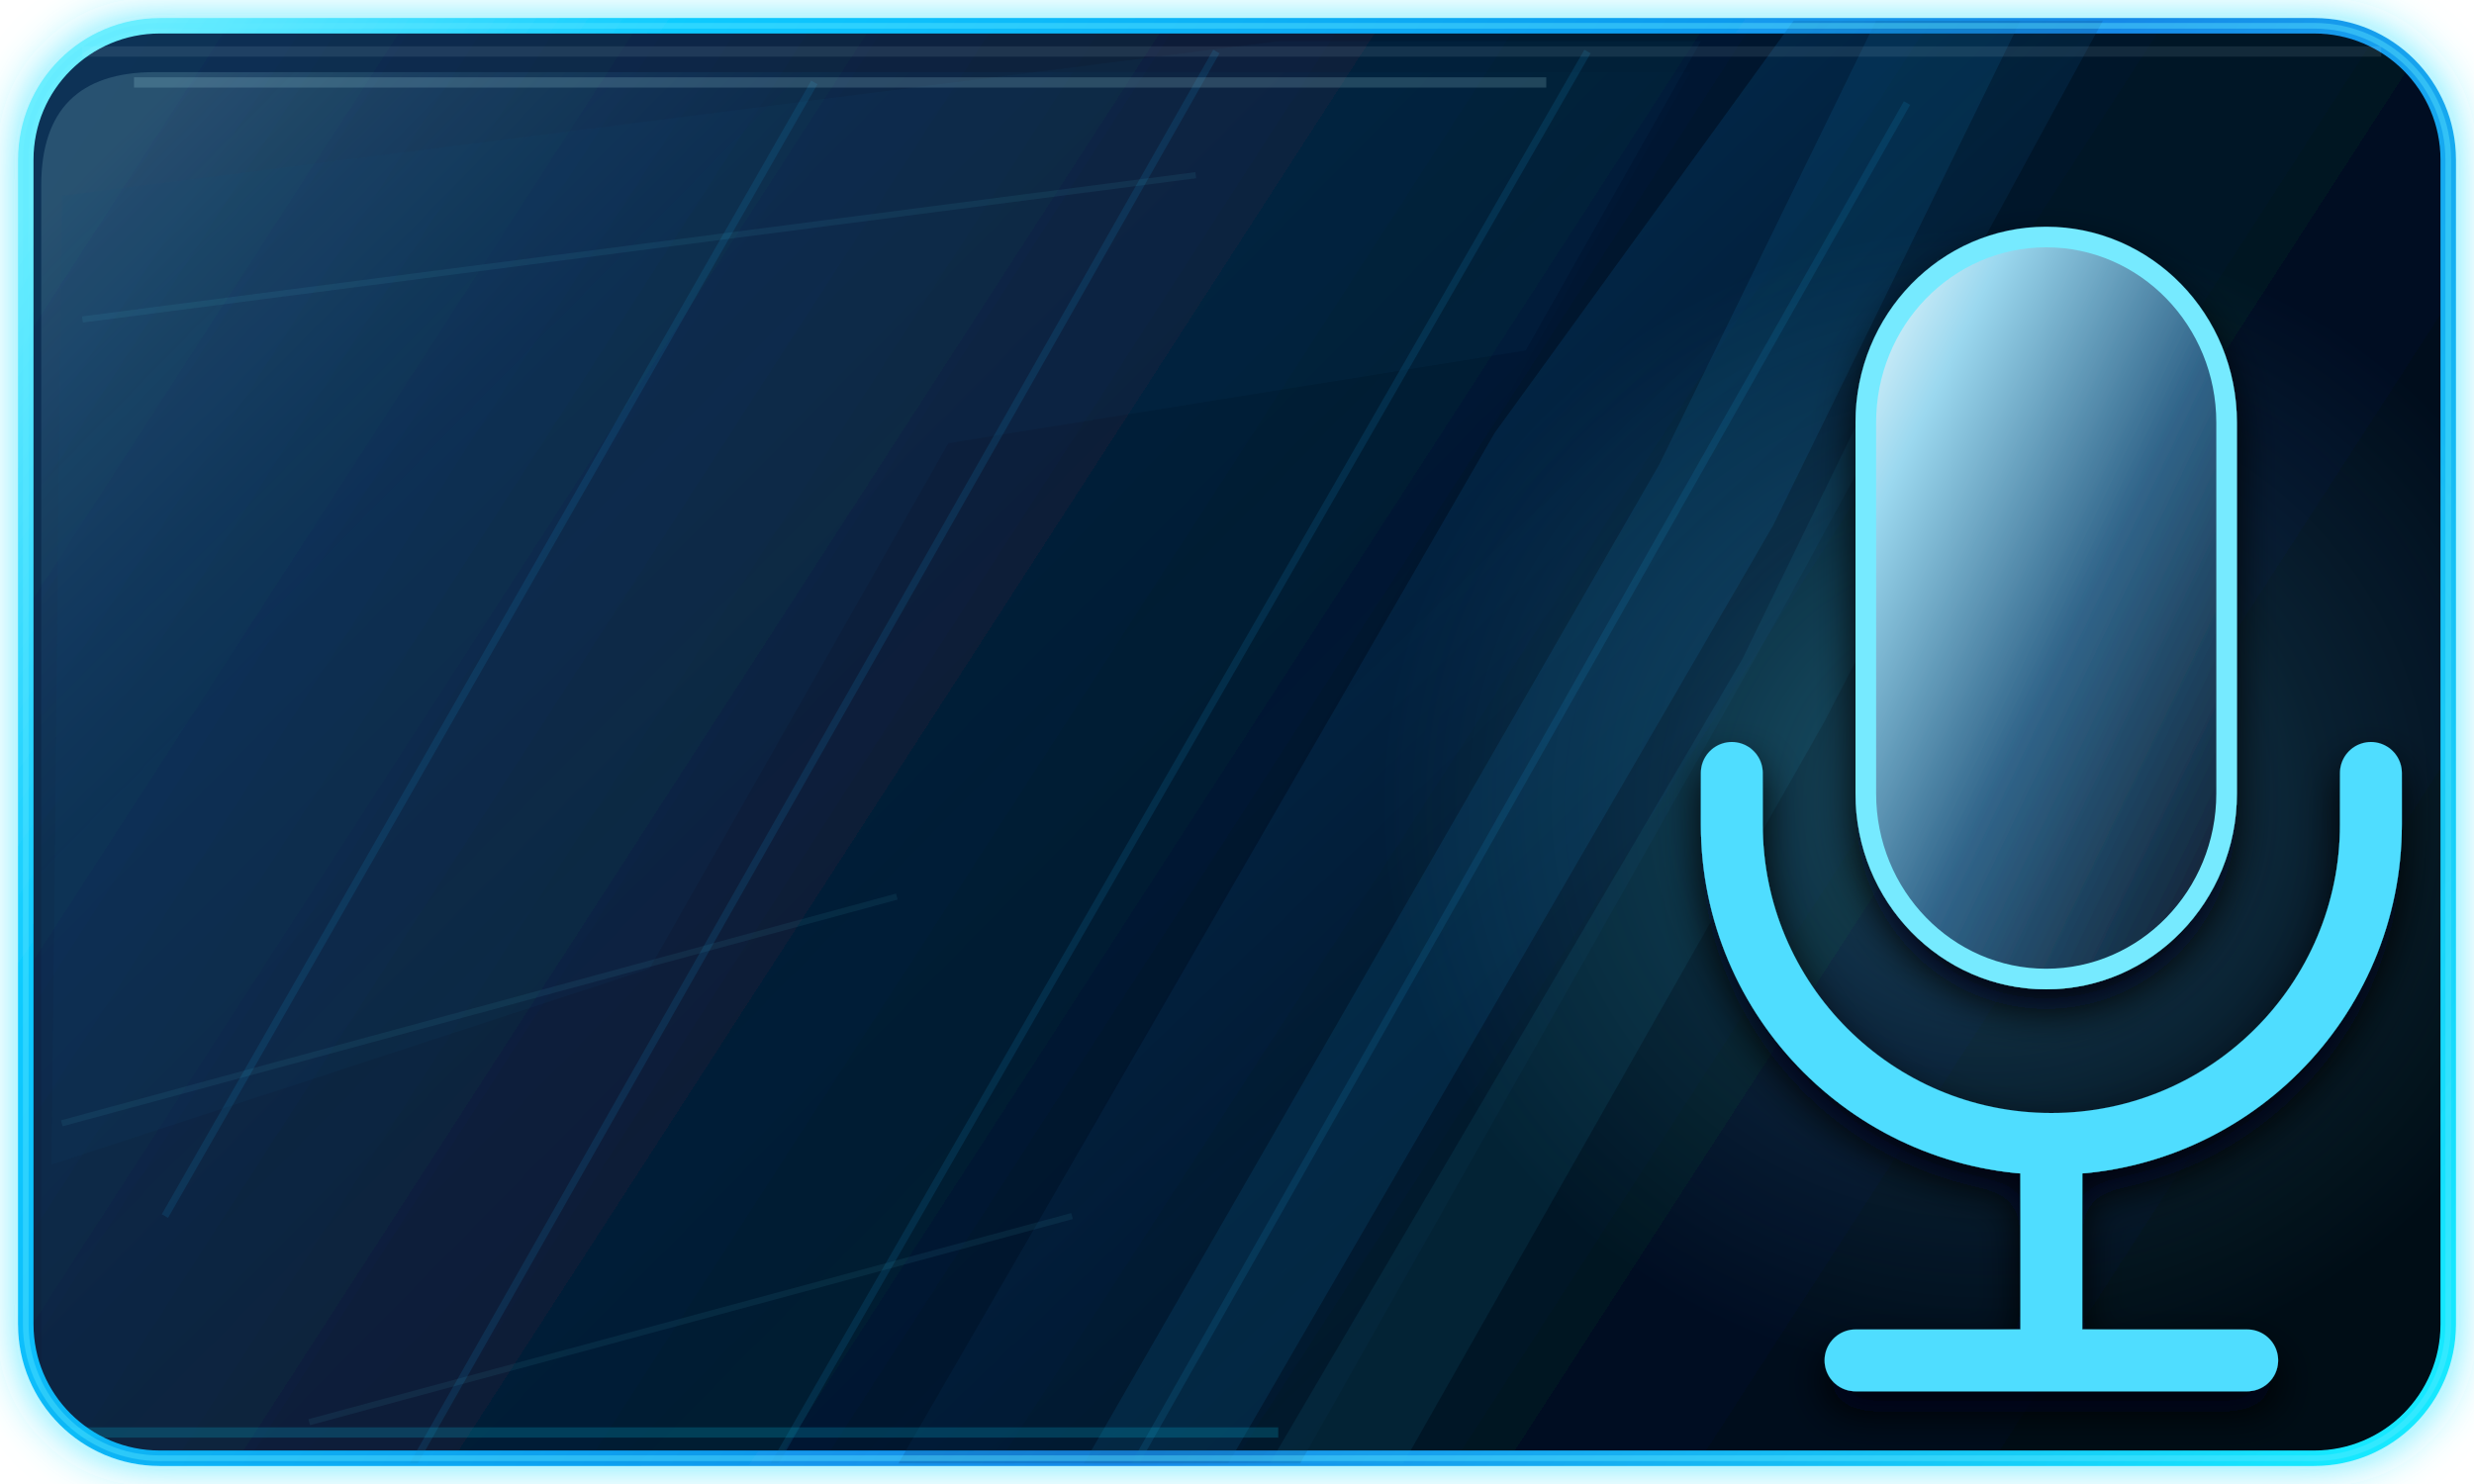
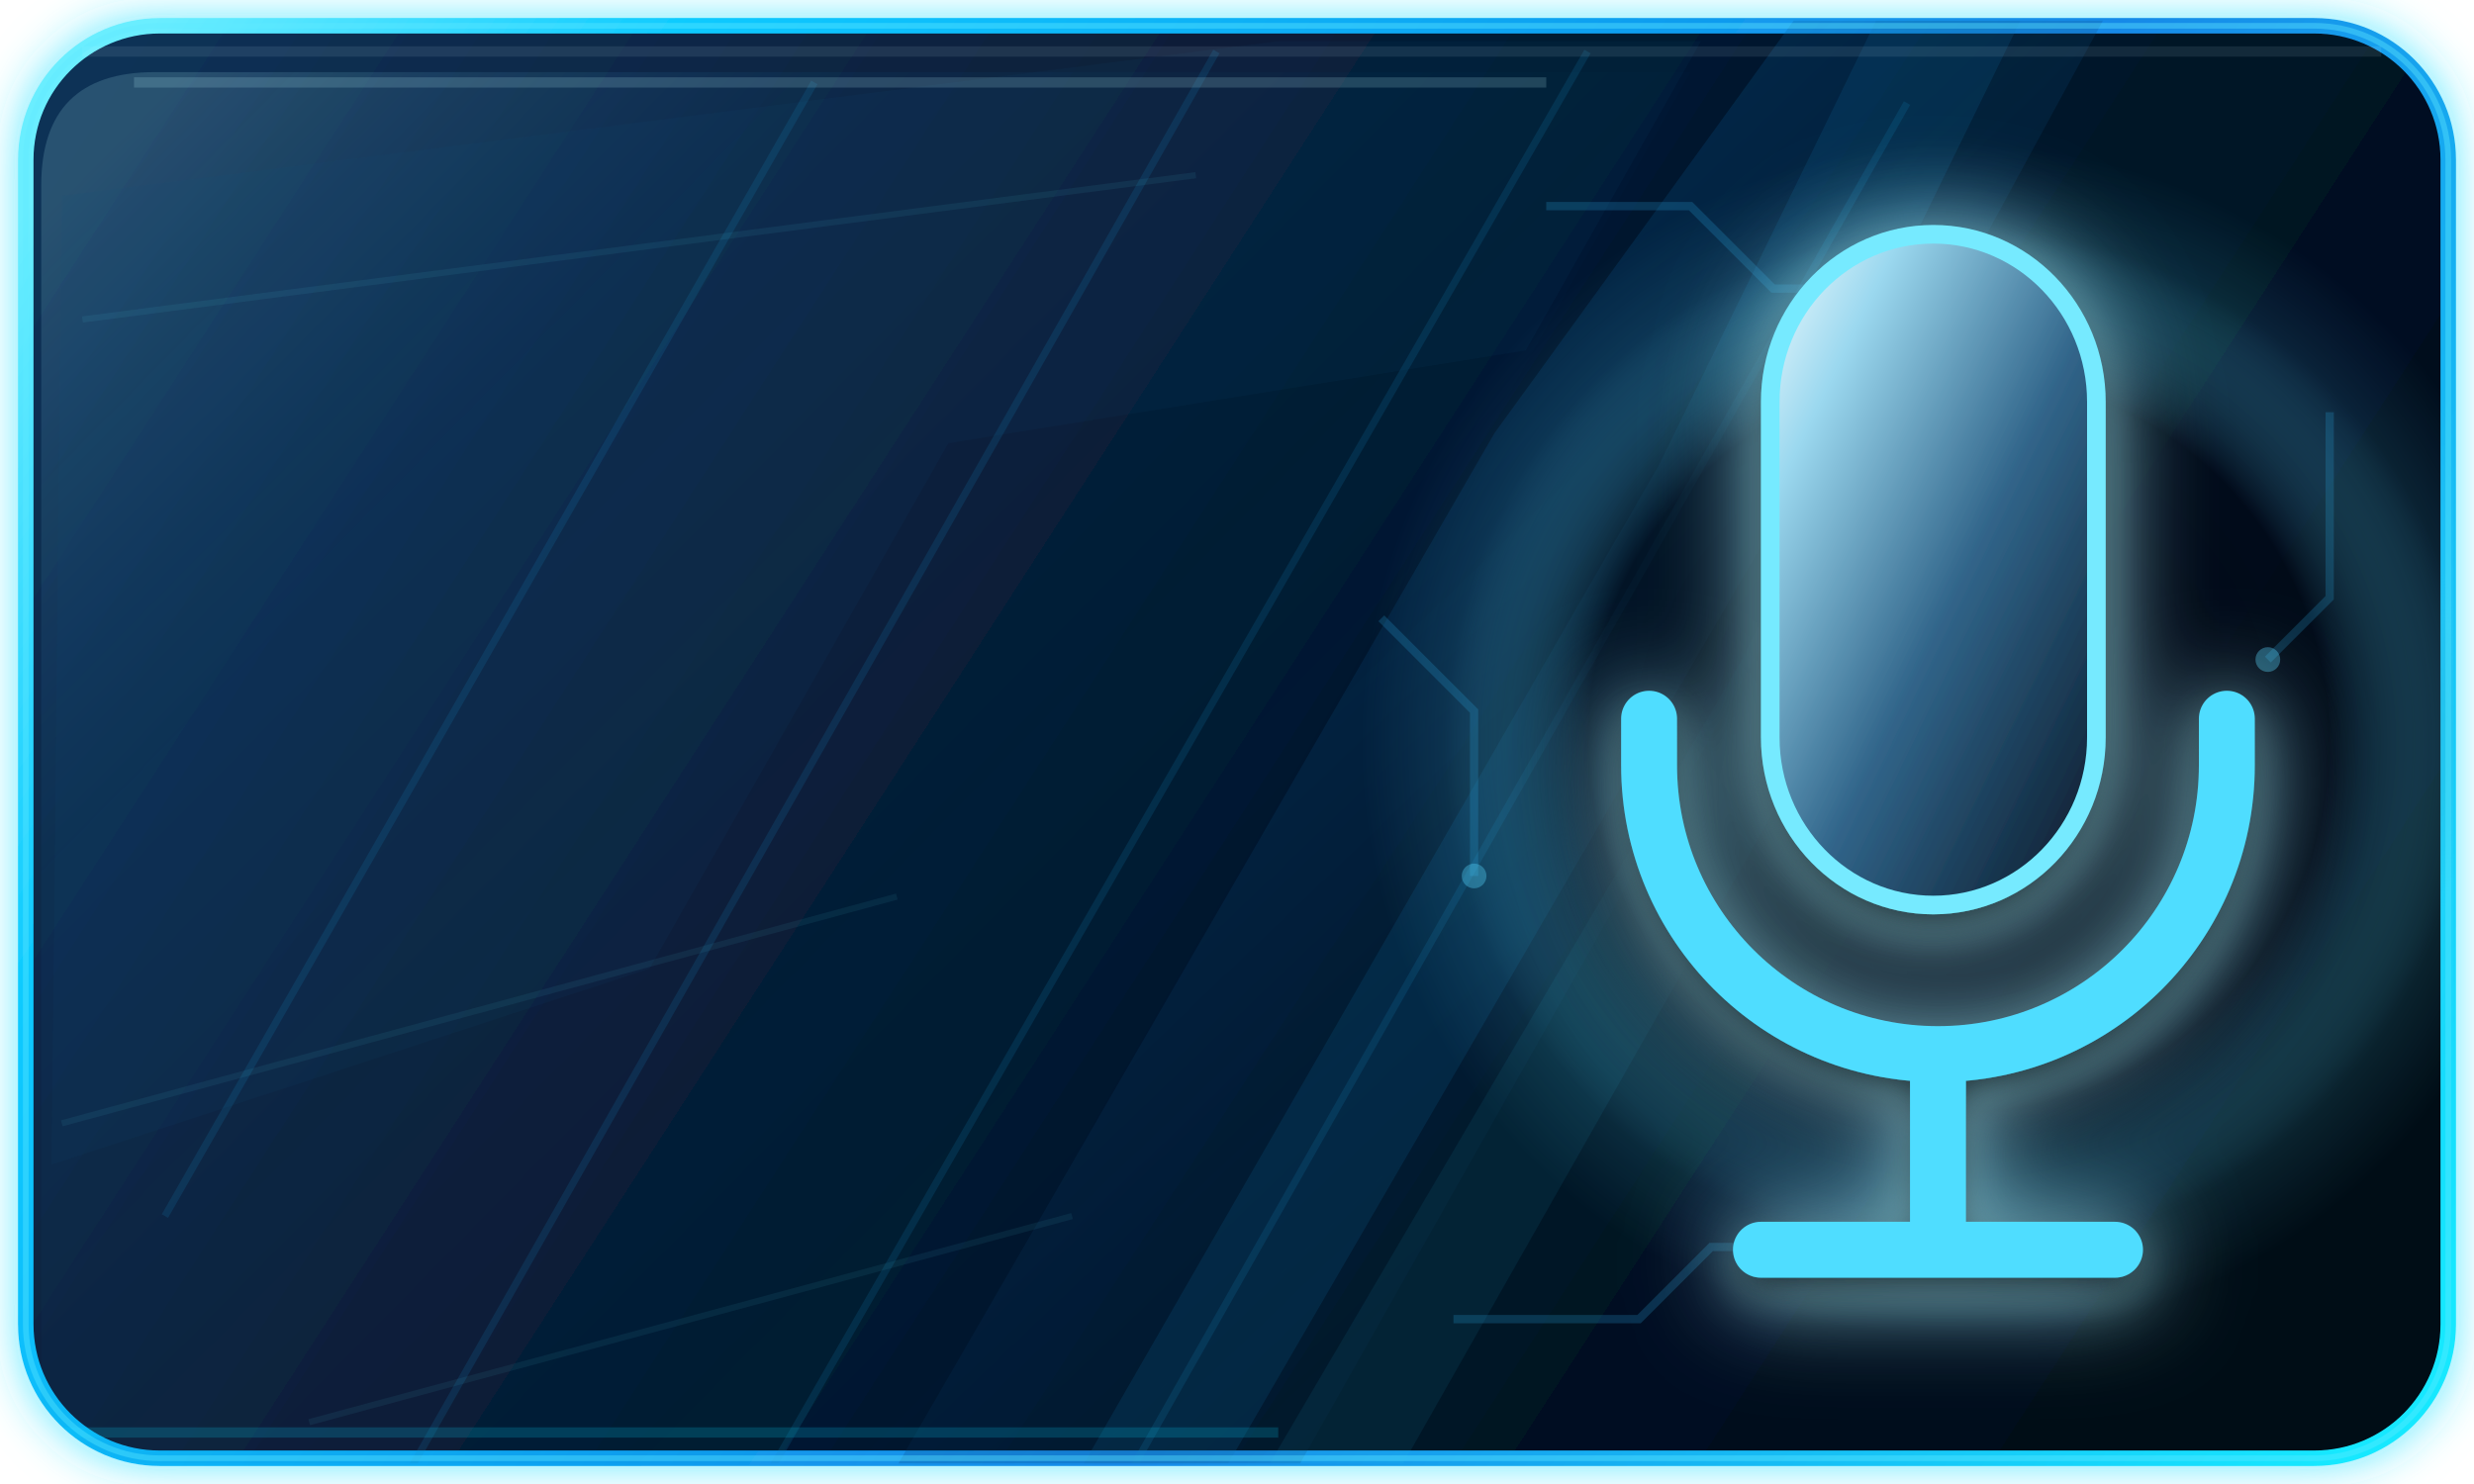
<svg xmlns="http://www.w3.org/2000/svg" viewBox="0 0 240 144" role="img" aria-label="Static Microphone tile artwork">
  <defs>
    <linearGradient id="surface" x1="12" y1="5" x2="224" y2="142" gradientUnits="userSpaceOnUse">
      <stop stop-color="#0b3156" />
      <stop offset=".34" stop-color="#071f39" />
      <stop offset=".7" stop-color="#041326" />
      <stop offset="1" stop-color="#010813" />
    </linearGradient>
    <linearGradient id="rim" x1="16" y1="0" x2="225" y2="144" gradientUnits="userSpaceOnUse">
      <stop stop-color="#6beeff" />
      <stop offset=".18" stop-color="#08c8ff" />
      <stop offset=".62" stop-color="#1589e8" />
      <stop offset="1" stop-color="#18e8ff" />
    </linearGradient>
    <linearGradient id="glass" x1="18" y1="7" x2="132" y2="119" gradientUnits="userSpaceOnUse">
      <stop stop-color="#b7f8ff" stop-opacity=".16" />
      <stop offset=".28" stop-color="#0f89cf" stop-opacity=".06" />
      <stop offset="1" stop-color="#020b19" stop-opacity="0" />
    </linearGradient>
    <linearGradient id="panel" x1="113" y1="15" x2="229" y2="136" gradientUnits="userSpaceOnUse">
      <stop stop-color="#0b80c6" stop-opacity=".26" />
      <stop offset=".44" stop-color="#08345e" stop-opacity=".18" />
      <stop offset="1" stop-color="#03101f" stop-opacity=".02" />
    </linearGradient>
    <linearGradient id="accent" x1="0" y1="0" x2="1" y2="1">
      <stop stop-color="#e9feff" />
      <stop offset=".22" stop-color="#62f1ff" />
      <stop offset=".62" stop-color="#08aeea" />
      <stop offset="1" stop-color="#07519f" />
    </linearGradient>
    <linearGradient id="metal" x1="0" y1="0" x2="1" y2="1">
      <stop stop-color="#f5fdff" />
      <stop offset=".2" stop-color="#9bd8ef" />
      <stop offset=".55" stop-color="#31658a" />
      <stop offset="1" stop-color="#071627" />
    </linearGradient>
    <linearGradient id="green" x1="0" y1="0" x2="1" y2="1">
      <stop stop-color="#caffee" />
      <stop offset=".28" stop-color="#39f5b0" />
      <stop offset="1" stop-color="#00765c" />
    </linearGradient>
    <linearGradient id="danger" x1="0" y1="0" x2="1" y2="1">
      <stop stop-color="#fff4ed" />
      <stop offset=".22" stop-color="#ff725f" />
      <stop offset=".72" stop-color="#e31c35" />
      <stop offset="1" stop-color="#6e0718" />
    </linearGradient>
    <linearGradient id="gold" x1="0" y1="0" x2="1" y2="1">
      <stop stop-color="#fffbd1" />
      <stop offset=".3" stop-color="#ffe52e" />
      <stop offset="1" stop-color="#e87b00" />
    </linearGradient>
    <radialGradient id="orb">
      <stop stop-color="#61ddff" stop-opacity=".28" />
      <stop offset=".55" stop-color="#61ddff" stop-opacity=".09" />
      <stop offset="1" stop-color="#61ddff" stop-opacity="0" />
    </radialGradient>
    <filter id="outerGlow" x="-30%" y="-50%" width="160%" height="200%">
      <feGaussianBlur stdDeviation="2.3" result="b" />
      <feColorMatrix in="b" values="0 0 0 0 .02 0 0 0 0 .75 0 0 0 0 1 0 0 0 .72 0" result="c" />
      <feMerge>
        <feMergeNode in="c" />
        <feMergeNode in="SourceGraphic" />
      </feMerge>
    </filter>
    <filter id="glow" x="-80%" y="-80%" width="260%" height="260%">
      <feGaussianBlur stdDeviation="3" result="b" />
      <feMerge>
        <feMergeNode in="b" />
        <feMergeNode in="SourceGraphic" />
      </feMerge>
    </filter>
    <filter id="shadow" x="-80%" y="-80%" width="260%" height="260%">
      <feDropShadow dx="0" dy="2" stdDeviation="2" flood-color="#000711" flood-opacity=".95" />
    </filter>
+     <radialGradient id="halo" cx="190" cy="72" r="58" gradientUnits="userSpaceOnUse">
+       <stop stop-color="#01050d" stop-opacity=".92" />
+       <stop offset=".62" stop-color="#020a17" stop-opacity=".7" />
+       <stop offset=".86" stop-color="#61ddff" stop-opacity=".1" />
+       <stop offset="1" stop-color="#61ddff" stop-opacity="0" />
+     </radialGradient>
+     <filter id="bloom" x="-40%" y="-40%" width="180%" height="180%">
+       <feGaussianBlur in="SourceAlpha" stdDeviation="4.5" result="b" />
+       <feColorMatrix in="b" values="0 0 0 0 0.380 0 0 0 0 0.867 0 0 0 0 1.000 0 0 0 .75 0" result="c" />
+       <feMerge>
+         <feMergeNode in="c" />
+         <feMergeNode in="SourceGraphic" />
+       </feMerge>
+     </filter>
    <clipPath id="clip">
      <rect x="2" y="2" width="236" height="140" rx="13" />
    </clipPath>
  </defs>
  <g filter="url(#outerGlow)">
    <rect x="2.5" y="2.5" width="235" height="139" rx="13" fill="url(#surface)" stroke="url(#rim)" stroke-width="1.5" />
  </g>
  <g clip-path="url(#clip)">
    <path d="M10 7H164L129 69 86 144H4V18Q4 7 15 7Z" fill="url(#glass)" />
    <path d="M6 19 124 4h41l-17 30L92 43 63 94 5 113Z" fill="#0b4f7d" opacity=".09" />
    <path d="M86 144 145 42 174 2h30l-31 57-48 85Z" fill="url(#panel)" />
    <path d="m104 144 57-99 21-43h14l-24 49-54 93Z" fill="#0e75ad" opacity=".16" />
    <path d="m122 144 47-80 19-39 4 16-15 29-42 74Z" fill="#21b9e7" opacity=".08" />
    <path d="M16 118 79 8M39 144 118 5M74 144l80-139M109 144 185 10" fill="none" stroke="#178ec2" stroke-opacity=".16" stroke-width=".7" />
    <path d="M8 31 116 17M6 109l81-22M30 138l74-20" fill="none" stroke="#5ae9ff" stroke-opacity=".07" stroke-width=".6" />
    <path d="M13 8h137" stroke="#c1fbff" stroke-opacity=".17" />
-     <ellipse cx="193" cy="78" rx="59" ry="56" fill="url(#orb)" />
-     <g filter="url(#shadow)">
-       <g transform="translate(154 20)">
-         <rect x="27" y="3" width="35" height="72" rx="18" fill="url(#metal)" stroke="#76eaff" stroke-width="2" />
-         <path d="M14 55v5a31 31 0 0 0 62 0v-5M45 91v19M26 112h38" fill="none" stroke="#50ddff" stroke-width="6" stroke-linecap="round" />
+     <circle cx="190" cy="72" r="58" fill="url(#halo)" />
+     <path d="M150 20h14l8 8h20M141 128h18l7-7h22M226 40v18l-6 6M134 60l9 9v16" fill="none" stroke="#2aa9e6" stroke-opacity=".22" stroke-width=".8" />
+     <g fill="#57d8ff" fill-opacity=".35">
+       <circle cx="192" cy="28" r="1.2" />
+       <circle cx="188" cy="121" r="1.2" />
+       <circle cx="220" cy="64" r="1.2" />
+       <circle cx="143" cy="85" r="1.2" />
+     </g>
+     <g filter="url(#bloom)">
+       <g transform="translate(188 72) scale(0.904) translate(-199.0 -77.5)">
+         <g filter="url(#shadow)">
+           <g transform="translate(154 20)">
+             <rect x="27" y="3" width="35" height="72" rx="18" fill="url(#metal)" stroke="#76eaff" stroke-width="2" />
+             <path d="M14 55v5a31 31 0 0 0 62 0v-5M45 91v19M26 112h38" fill="none" stroke="#50ddff" stroke-width="6" stroke-linecap="round" />
+           </g>
+         </g>
      </g>
    </g>
    <path d="M5 139h119" stroke="#0ad8ff" stroke-opacity=".18" />
    <path d="M8 5h223" stroke="#d9fdff" stroke-opacity=".09" />
  </g>
  <rect x="2.5" y="2.5" width="235" height="139" rx="13" fill="none" stroke="#60eaff" stroke-opacity=".38" stroke-width=".55" />
</svg>
